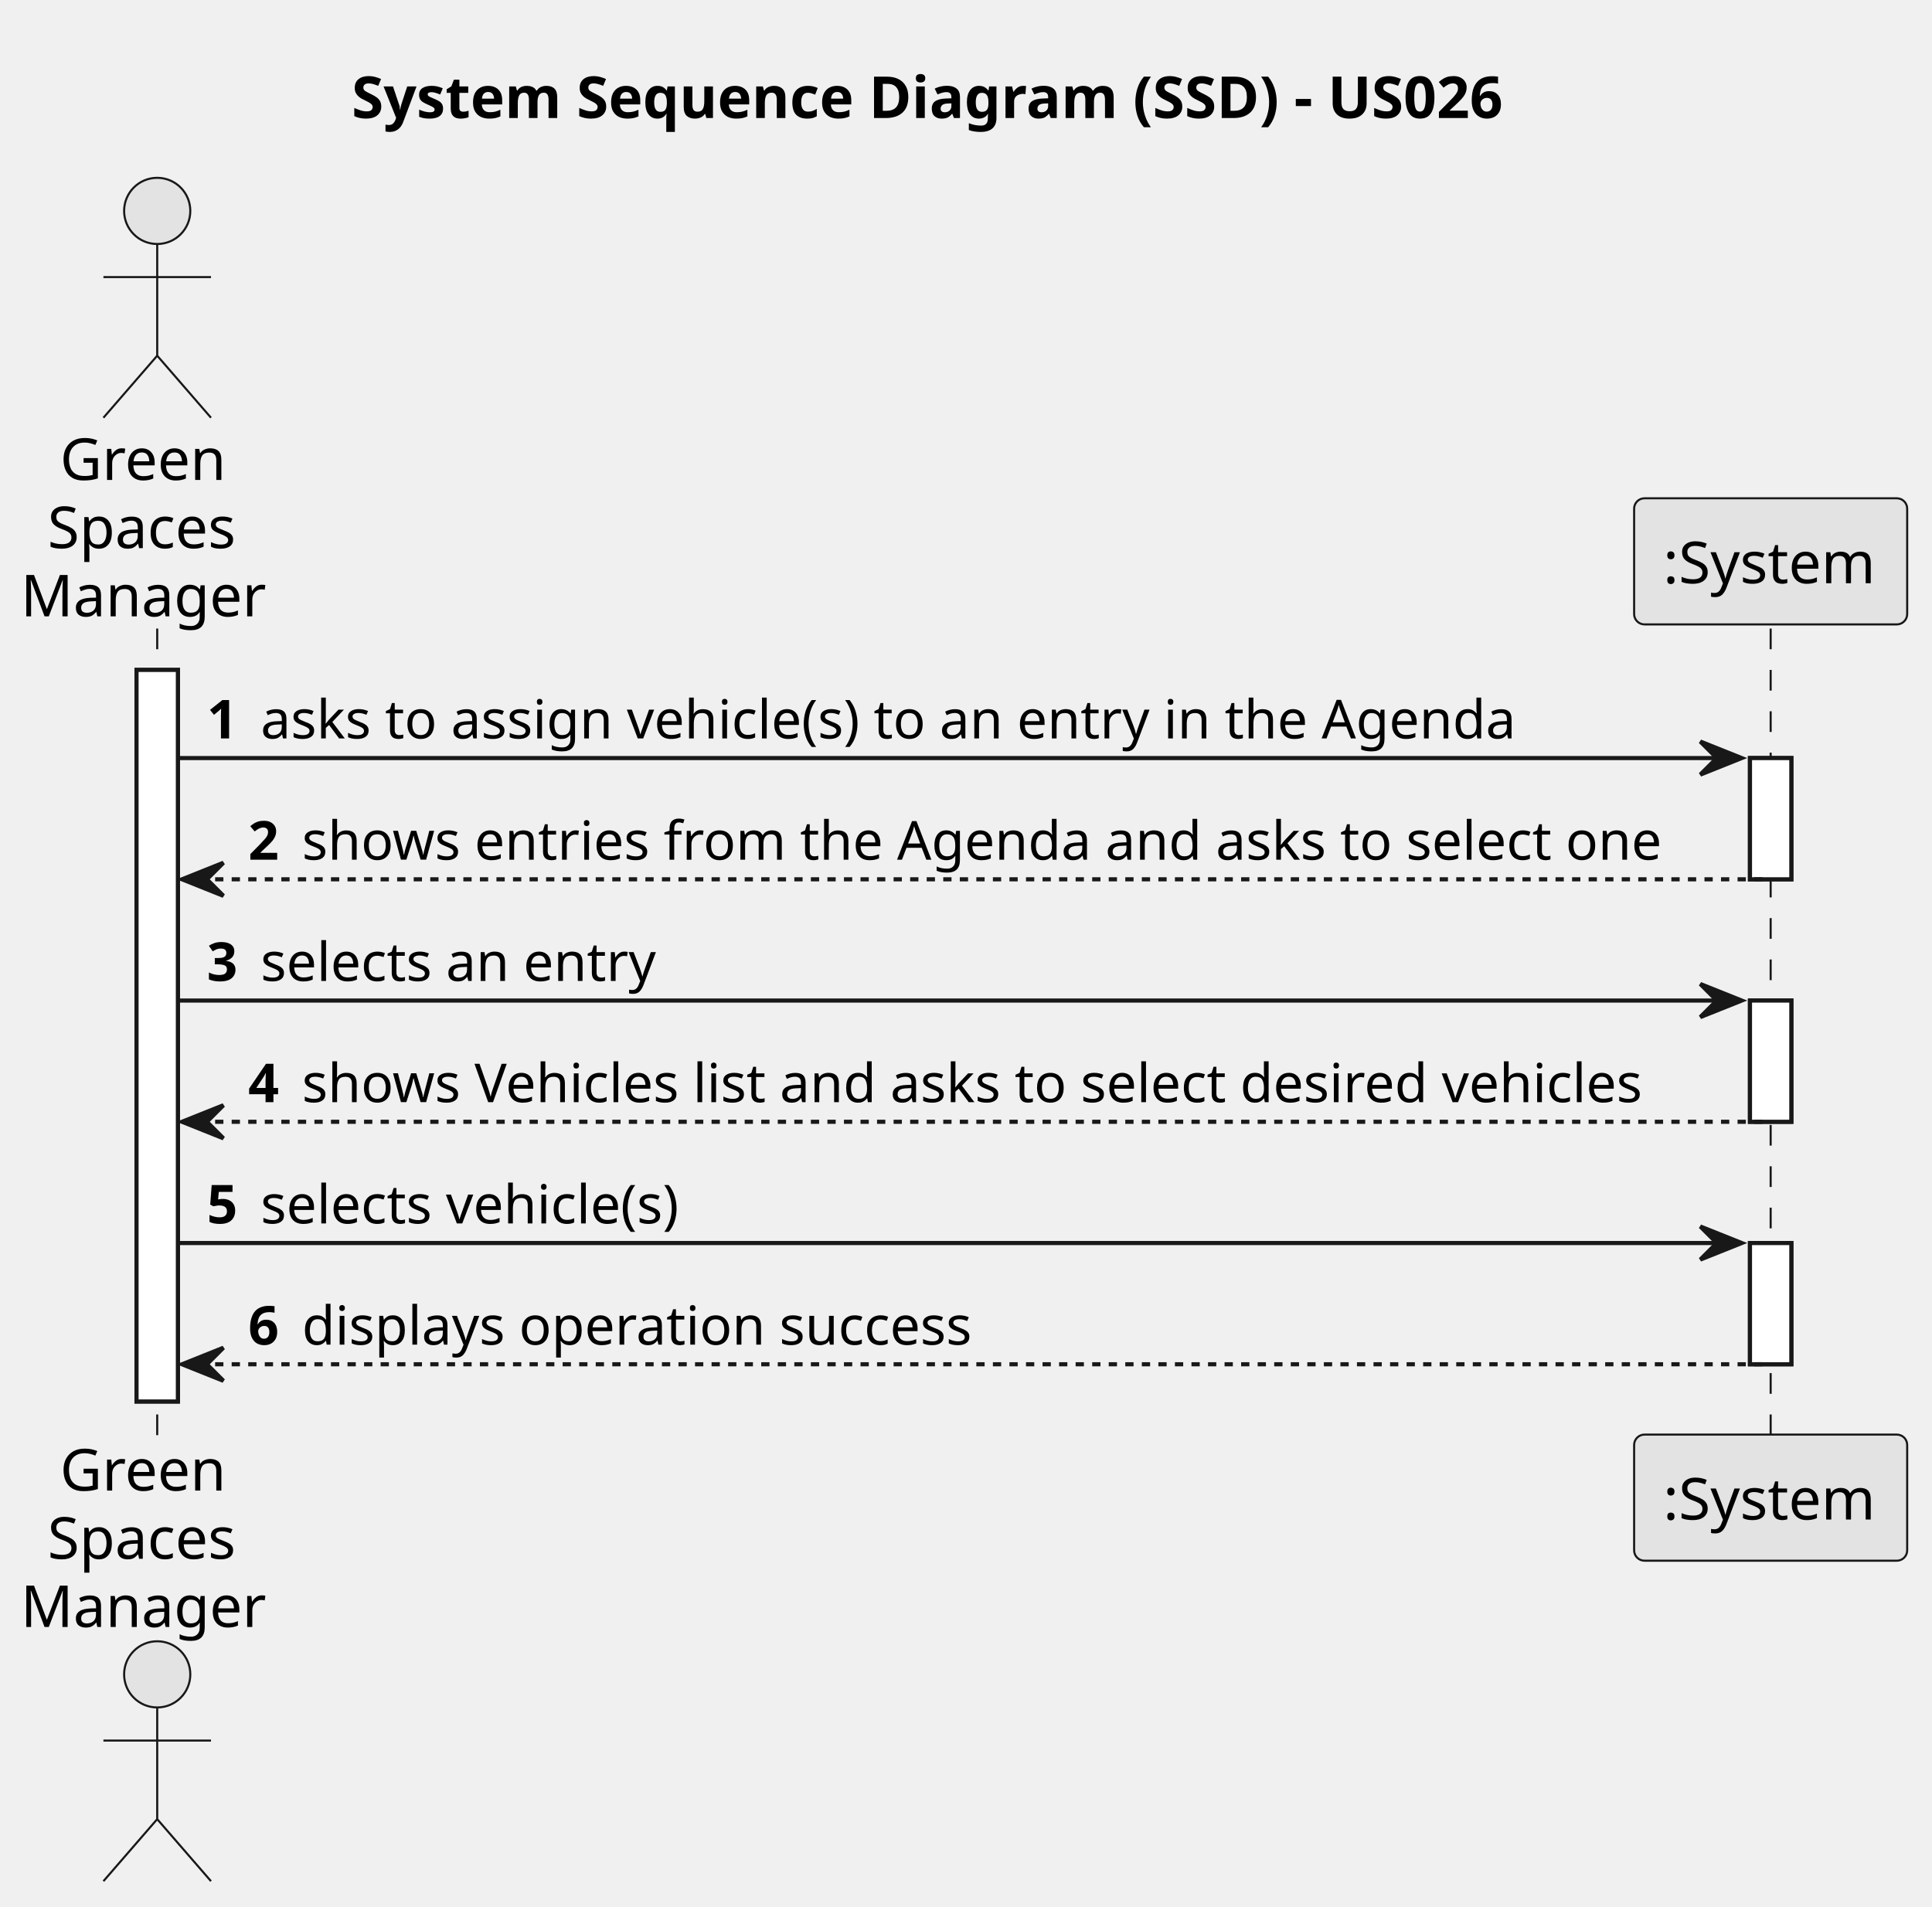
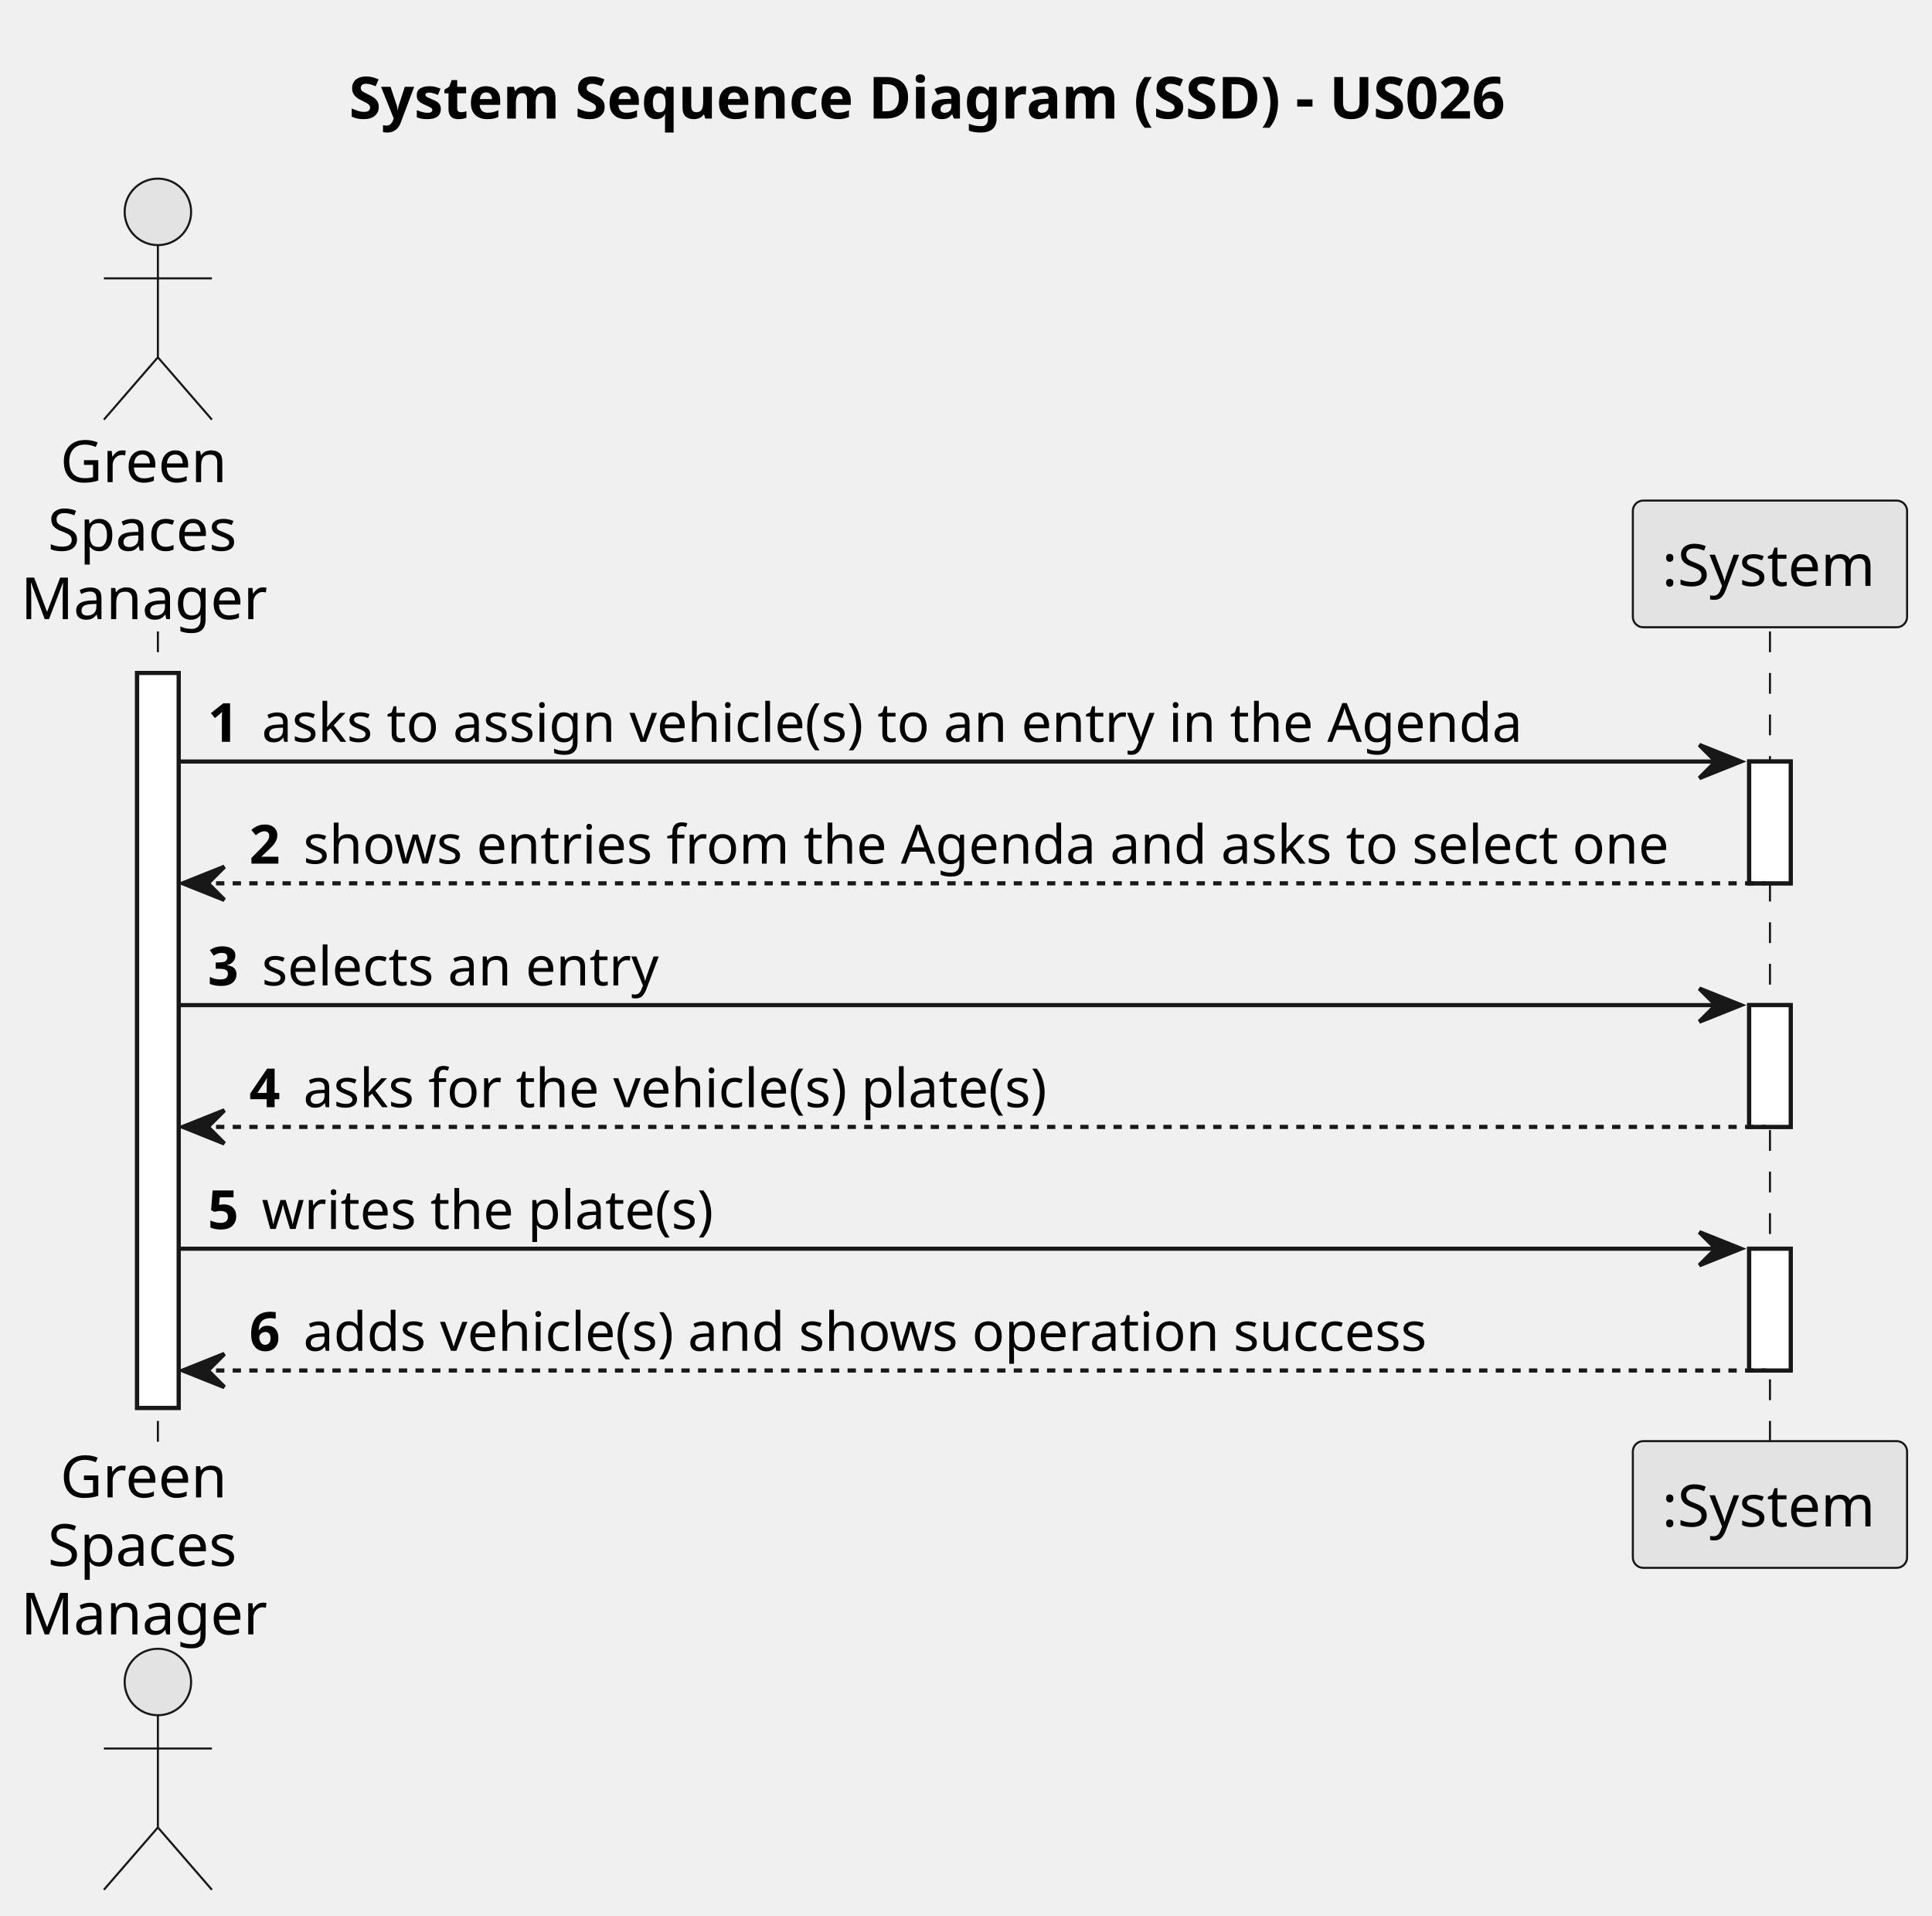
- <svg xmlns="http://www.w3.org/2000/svg" contentStyleType="text/css" height="461px" preserveAspectRatio="none" style="width:467px;height:461px;background:#FFFFFF;" version="1.1" viewBox="0 0 467 461" width="467px" zoomAndPan="magnify">
+ <svg xmlns="http://www.w3.org/2000/svg" contentStyleType="text/css" height="461px" preserveAspectRatio="none" style="width:465px;height:461px;background:#FFFFFF;" version="1.1" viewBox="0 0 465 461" width="465px" zoomAndPan="magnify">
  <defs />
  <g>
-     <text fill="#000000" font-family="sans-serif" font-size="14" font-weight="bold" lengthAdjust="spacing" textLength="295" x="85" y="28.535">System Sequence Diagram (SSD) - US026</text>
+     <text fill="#000000" font-family="sans-serif" font-size="14" font-weight="bold" lengthAdjust="spacing" textLength="295" x="84" y="28.535">System Sequence Diagram (SSD) - US026</text>
    <rect fill="#FFFFFF" height="176.863" style="stroke:#181818;stroke-width:1.0;" width="10" x="33" y="161.953" />
-     <rect fill="#FFFFFF" height="29.311" style="stroke:#181818;stroke-width:1.0;" width="10" x="423" y="183.264" />
-     <rect fill="#FFFFFF" height="29.311" style="stroke:#181818;stroke-width:1.0;" width="10" x="423" y="241.885" />
-     <rect fill="#FFFFFF" height="29.311" style="stroke:#181818;stroke-width:1.0;" width="10" x="423" y="300.506" />
+     <rect fill="#FFFFFF" height="29.311" style="stroke:#181818;stroke-width:1.0;" width="10" x="421" y="183.264" />
+     <rect fill="#FFFFFF" height="29.311" style="stroke:#181818;stroke-width:1.0;" width="10" x="421" y="241.885" />
+     <rect fill="#FFFFFF" height="29.311" style="stroke:#181818;stroke-width:1.0;" width="10" x="421" y="300.506" />
    <line style="stroke:#181818;stroke-width:0.5;stroke-dasharray:5.0,5.0;" x1="38" x2="38" y1="151.953" y2="347.816" />
-     <line style="stroke:#181818;stroke-width:0.5;stroke-dasharray:5.0,5.0;" x1="428" x2="428" y1="151.953" y2="347.816" />
+     <line style="stroke:#181818;stroke-width:0.5;stroke-dasharray:5.0,5.0;" x1="426" x2="426" y1="151.953" y2="347.816" />
    <text fill="#000000" font-family="sans-serif" font-size="14" lengthAdjust="spacing" textLength="41" x="14.5" y="116.023">Green</text>
    <text fill="#000000" font-family="sans-serif" font-size="14" lengthAdjust="spacing" textLength="47" x="11.5" y="132.512">Spaces</text>
    <text fill="#000000" font-family="sans-serif" font-size="14" lengthAdjust="spacing" textLength="60" x="5" y="149">Manager</text>
    <ellipse cx="38" cy="50.988" fill="#E3E3E3" rx="8" ry="8" style="stroke:#181818;stroke-width:0.5;" />
    <path d="M38,58.988 L38,85.988 M25,66.988 L51,66.988 M38,85.988 L25,100.988 M38,85.988 L51,100.988 " fill="none" style="stroke:#181818;stroke-width:0.5;" />
    <text fill="#000000" font-family="sans-serif" font-size="14" lengthAdjust="spacing" textLength="41" x="14.5" y="360.352">Green</text>
    <text fill="#000000" font-family="sans-serif" font-size="14" lengthAdjust="spacing" textLength="47" x="11.5" y="376.84">Spaces</text>
    <text fill="#000000" font-family="sans-serif" font-size="14" lengthAdjust="spacing" textLength="60" x="5" y="393.328">Manager</text>
    <ellipse cx="38" cy="404.781" fill="#E3E3E3" rx="8" ry="8" style="stroke:#181818;stroke-width:0.5;" />
    <path d="M38,412.781 L38,439.781 M25,420.781 L51,420.781 M38,439.781 L25,454.781 M38,439.781 L51,454.781 " fill="none" style="stroke:#181818;stroke-width:0.5;" />
-     <rect fill="#E3E3E3" height="30.488" rx="2.5" ry="2.5" style="stroke:#181818;stroke-width:0.5;" width="66" x="395" y="120.465" />
-     <text fill="#000000" font-family="sans-serif" font-size="14" lengthAdjust="spacing" textLength="52" x="402" y="141">:System</text>
-     <rect fill="#E3E3E3" height="30.488" rx="2.5" ry="2.5" style="stroke:#181818;stroke-width:0.5;" width="66" x="395" y="346.816" />
-     <text fill="#000000" font-family="sans-serif" font-size="14" lengthAdjust="spacing" textLength="52" x="402" y="367.352">:System</text>
+     <rect fill="#E3E3E3" height="30.488" rx="2.5" ry="2.5" style="stroke:#181818;stroke-width:0.5;" width="66" x="393" y="120.465" />
+     <text fill="#000000" font-family="sans-serif" font-size="14" lengthAdjust="spacing" textLength="52" x="400" y="141">:System</text>
+     <rect fill="#E3E3E3" height="30.488" rx="2.5" ry="2.5" style="stroke:#181818;stroke-width:0.5;" width="66" x="393" y="346.816" />
+     <text fill="#000000" font-family="sans-serif" font-size="14" lengthAdjust="spacing" textLength="52" x="400" y="367.352">:System</text>
    <rect fill="#FFFFFF" height="176.863" style="stroke:#181818;stroke-width:1.0;" width="10" x="33" y="161.953" />
-     <rect fill="#FFFFFF" height="29.311" style="stroke:#181818;stroke-width:1.0;" width="10" x="423" y="183.264" />
-     <rect fill="#FFFFFF" height="29.311" style="stroke:#181818;stroke-width:1.0;" width="10" x="423" y="241.885" />
-     <rect fill="#FFFFFF" height="29.311" style="stroke:#181818;stroke-width:1.0;" width="10" x="423" y="300.506" />
-     <polygon fill="#181818" points="411,179.264,421,183.264,411,187.264,415,183.264" style="stroke:#181818;stroke-width:1.0;" />
-     <line style="stroke:#181818;stroke-width:1.0;" x1="43" x2="417" y1="183.264" y2="183.264" />
+     <rect fill="#FFFFFF" height="29.311" style="stroke:#181818;stroke-width:1.0;" width="10" x="421" y="183.264" />
+     <rect fill="#FFFFFF" height="29.311" style="stroke:#181818;stroke-width:1.0;" width="10" x="421" y="241.885" />
+     <rect fill="#FFFFFF" height="29.311" style="stroke:#181818;stroke-width:1.0;" width="10" x="421" y="300.506" />
+     <polygon fill="#181818" points="409,179.264,419,183.264,409,187.264,413,183.264" style="stroke:#181818;stroke-width:1.0;" />
+     <line style="stroke:#181818;stroke-width:1.0;" x1="43" x2="415" y1="183.264" y2="183.264" />
    <text fill="#000000" font-family="sans-serif" font-size="13" font-weight="bold" lengthAdjust="spacing" textLength="9" x="50" y="178.522">1</text>
    <text fill="#000000" font-family="sans-serif" font-size="13" lengthAdjust="spacing" textLength="317" x="63" y="178.522">asks to assign vehicle(s) to an entry in the Agenda</text>
    <polygon fill="#181818" points="54,208.574,44,212.574,54,216.574,50,212.574" style="stroke:#181818;stroke-width:1.0;" />
-     <line style="stroke:#181818;stroke-width:1.0;stroke-dasharray:2.0,2.0;" x1="48" x2="427" y1="212.574" y2="212.574" />
+     <line style="stroke:#181818;stroke-width:1.0;stroke-dasharray:2.0,2.0;" x1="48" x2="425" y1="212.574" y2="212.574" />
    <text fill="#000000" font-family="sans-serif" font-size="13" font-weight="bold" lengthAdjust="spacing" textLength="9" x="60" y="207.832">2</text>
    <text fill="#000000" font-family="sans-serif" font-size="13" lengthAdjust="spacing" textLength="341" x="73" y="207.832">shows entries from the Agenda and asks to select one</text>
-     <polygon fill="#181818" points="411,237.885,421,241.885,411,245.885,415,241.885" style="stroke:#181818;stroke-width:1.0;" />
-     <line style="stroke:#181818;stroke-width:1.0;" x1="43" x2="417" y1="241.885" y2="241.885" />
+     <polygon fill="#181818" points="409,237.885,419,241.885,409,245.885,413,241.885" style="stroke:#181818;stroke-width:1.0;" />
+     <line style="stroke:#181818;stroke-width:1.0;" x1="43" x2="415" y1="241.885" y2="241.885" />
    <text fill="#000000" font-family="sans-serif" font-size="13" font-weight="bold" lengthAdjust="spacing" textLength="9" x="50" y="237.143">3</text>
    <text fill="#000000" font-family="sans-serif" font-size="13" lengthAdjust="spacing" textLength="99" x="63" y="237.143">selects an entry</text>
    <polygon fill="#181818" points="54,267.195,44,271.195,54,275.195,50,271.195" style="stroke:#181818;stroke-width:1.0;" />
-     <line style="stroke:#181818;stroke-width:1.0;stroke-dasharray:2.0,2.0;" x1="48" x2="427" y1="271.195" y2="271.195" />
+     <line style="stroke:#181818;stroke-width:1.0;stroke-dasharray:2.0,2.0;" x1="48" x2="425" y1="271.195" y2="271.195" />
    <text fill="#000000" font-family="sans-serif" font-size="13" font-weight="bold" lengthAdjust="spacing" textLength="9" x="60" y="266.453">4</text>
-     <text fill="#000000" font-family="sans-serif" font-size="13" lengthAdjust="spacing" textLength="343" x="73" y="266.453">shows Vehicles list and asks to select desired vehicles</text>
-     <polygon fill="#181818" points="411,296.506,421,300.506,411,304.506,415,300.506" style="stroke:#181818;stroke-width:1.0;" />
-     <line style="stroke:#181818;stroke-width:1.0;" x1="43" x2="417" y1="300.506" y2="300.506" />
+     <text fill="#000000" font-family="sans-serif" font-size="13" lengthAdjust="spacing" textLength="188" x="73" y="266.453">asks for the vehicle(s) plate(s)</text>
+     <polygon fill="#181818" points="409,296.506,419,300.506,409,304.506,413,300.506" style="stroke:#181818;stroke-width:1.0;" />
+     <line style="stroke:#181818;stroke-width:1.0;" x1="43" x2="415" y1="300.506" y2="300.506" />
    <text fill="#000000" font-family="sans-serif" font-size="13" font-weight="bold" lengthAdjust="spacing" textLength="9" x="50" y="295.764">5</text>
-     <text fill="#000000" font-family="sans-serif" font-size="13" lengthAdjust="spacing" textLength="107" x="63" y="295.764">selects vehicle(s)</text>
+     <text fill="#000000" font-family="sans-serif" font-size="13" lengthAdjust="spacing" textLength="112" x="63" y="295.764">writes the plate(s)</text>
    <polygon fill="#181818" points="54,325.816,44,329.816,54,333.816,50,329.816" style="stroke:#181818;stroke-width:1.0;" />
-     <line style="stroke:#181818;stroke-width:1.0;stroke-dasharray:2.0,2.0;" x1="48" x2="427" y1="329.816" y2="329.816" />
+     <line style="stroke:#181818;stroke-width:1.0;stroke-dasharray:2.0,2.0;" x1="48" x2="425" y1="329.816" y2="329.816" />
    <text fill="#000000" font-family="sans-serif" font-size="13" font-weight="bold" lengthAdjust="spacing" textLength="9" x="60" y="325.074">6</text>
-     <text fill="#000000" font-family="sans-serif" font-size="13" lengthAdjust="spacing" textLength="170" x="73" y="325.074">displays operation success</text>
+     <text fill="#000000" font-family="sans-serif" font-size="13" lengthAdjust="spacing" textLength="282" x="73" y="325.074">adds vehicle(s) and shows operation success</text>
  </g>
</svg>
